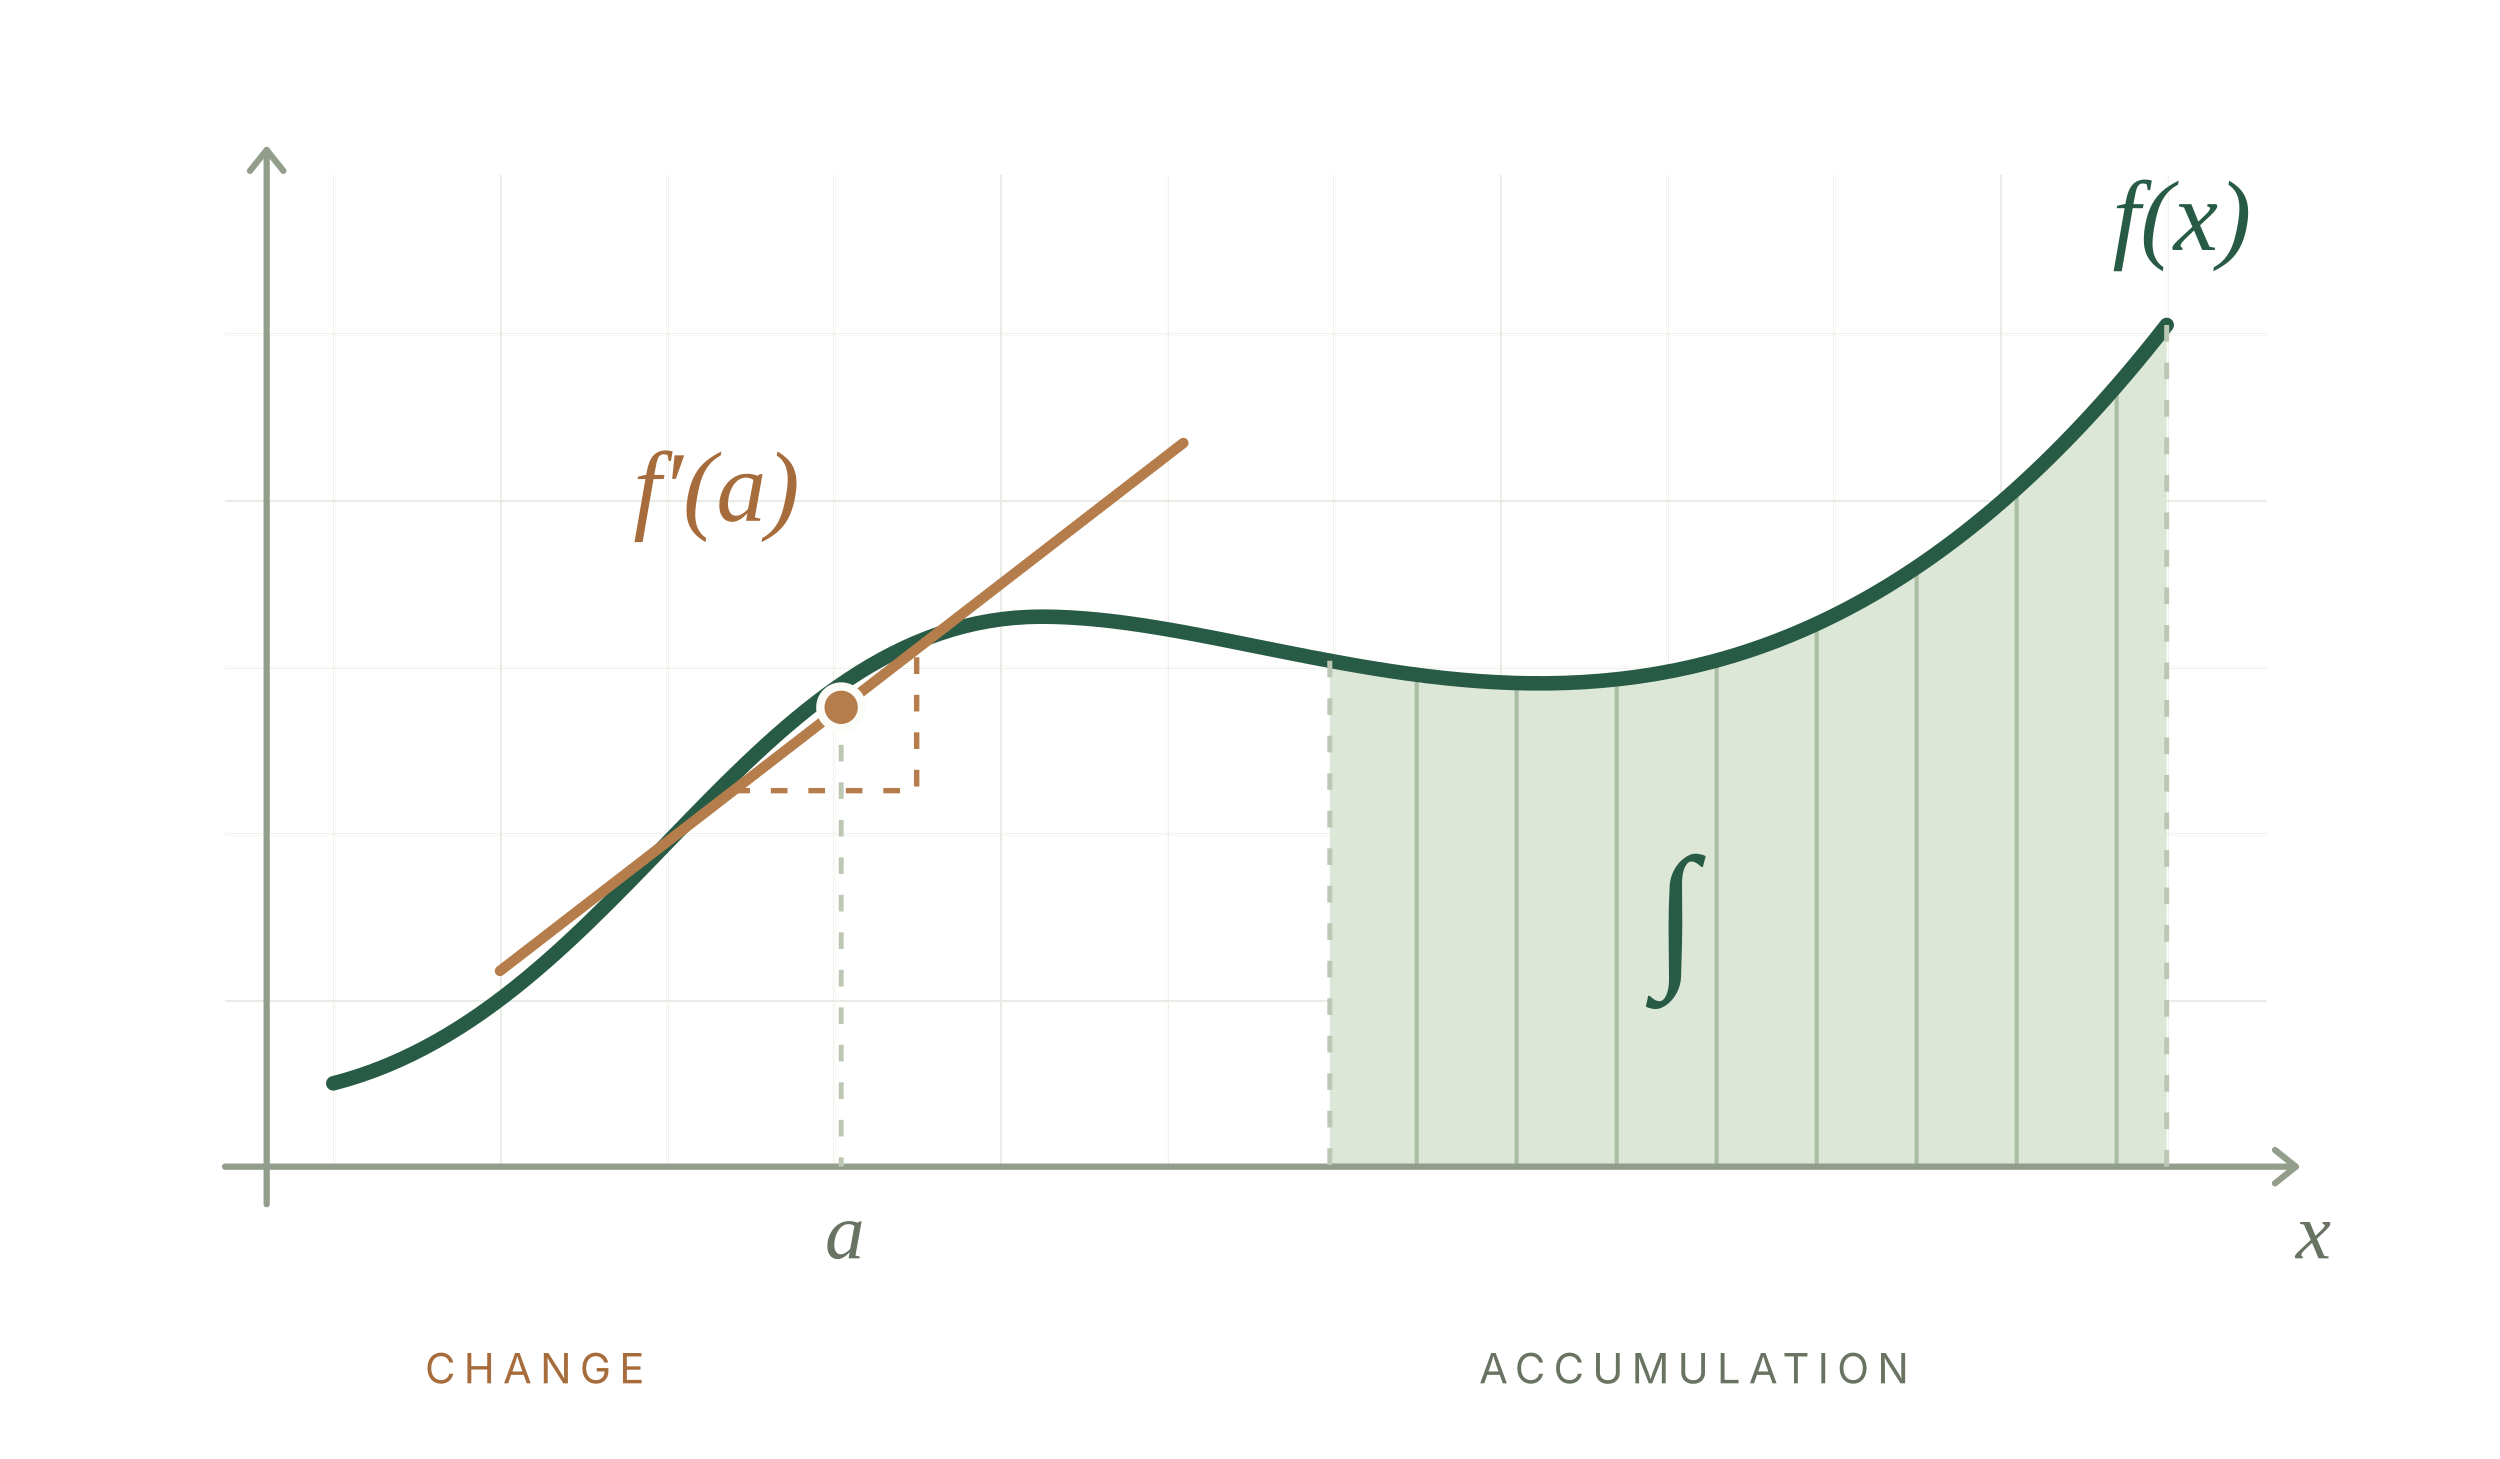
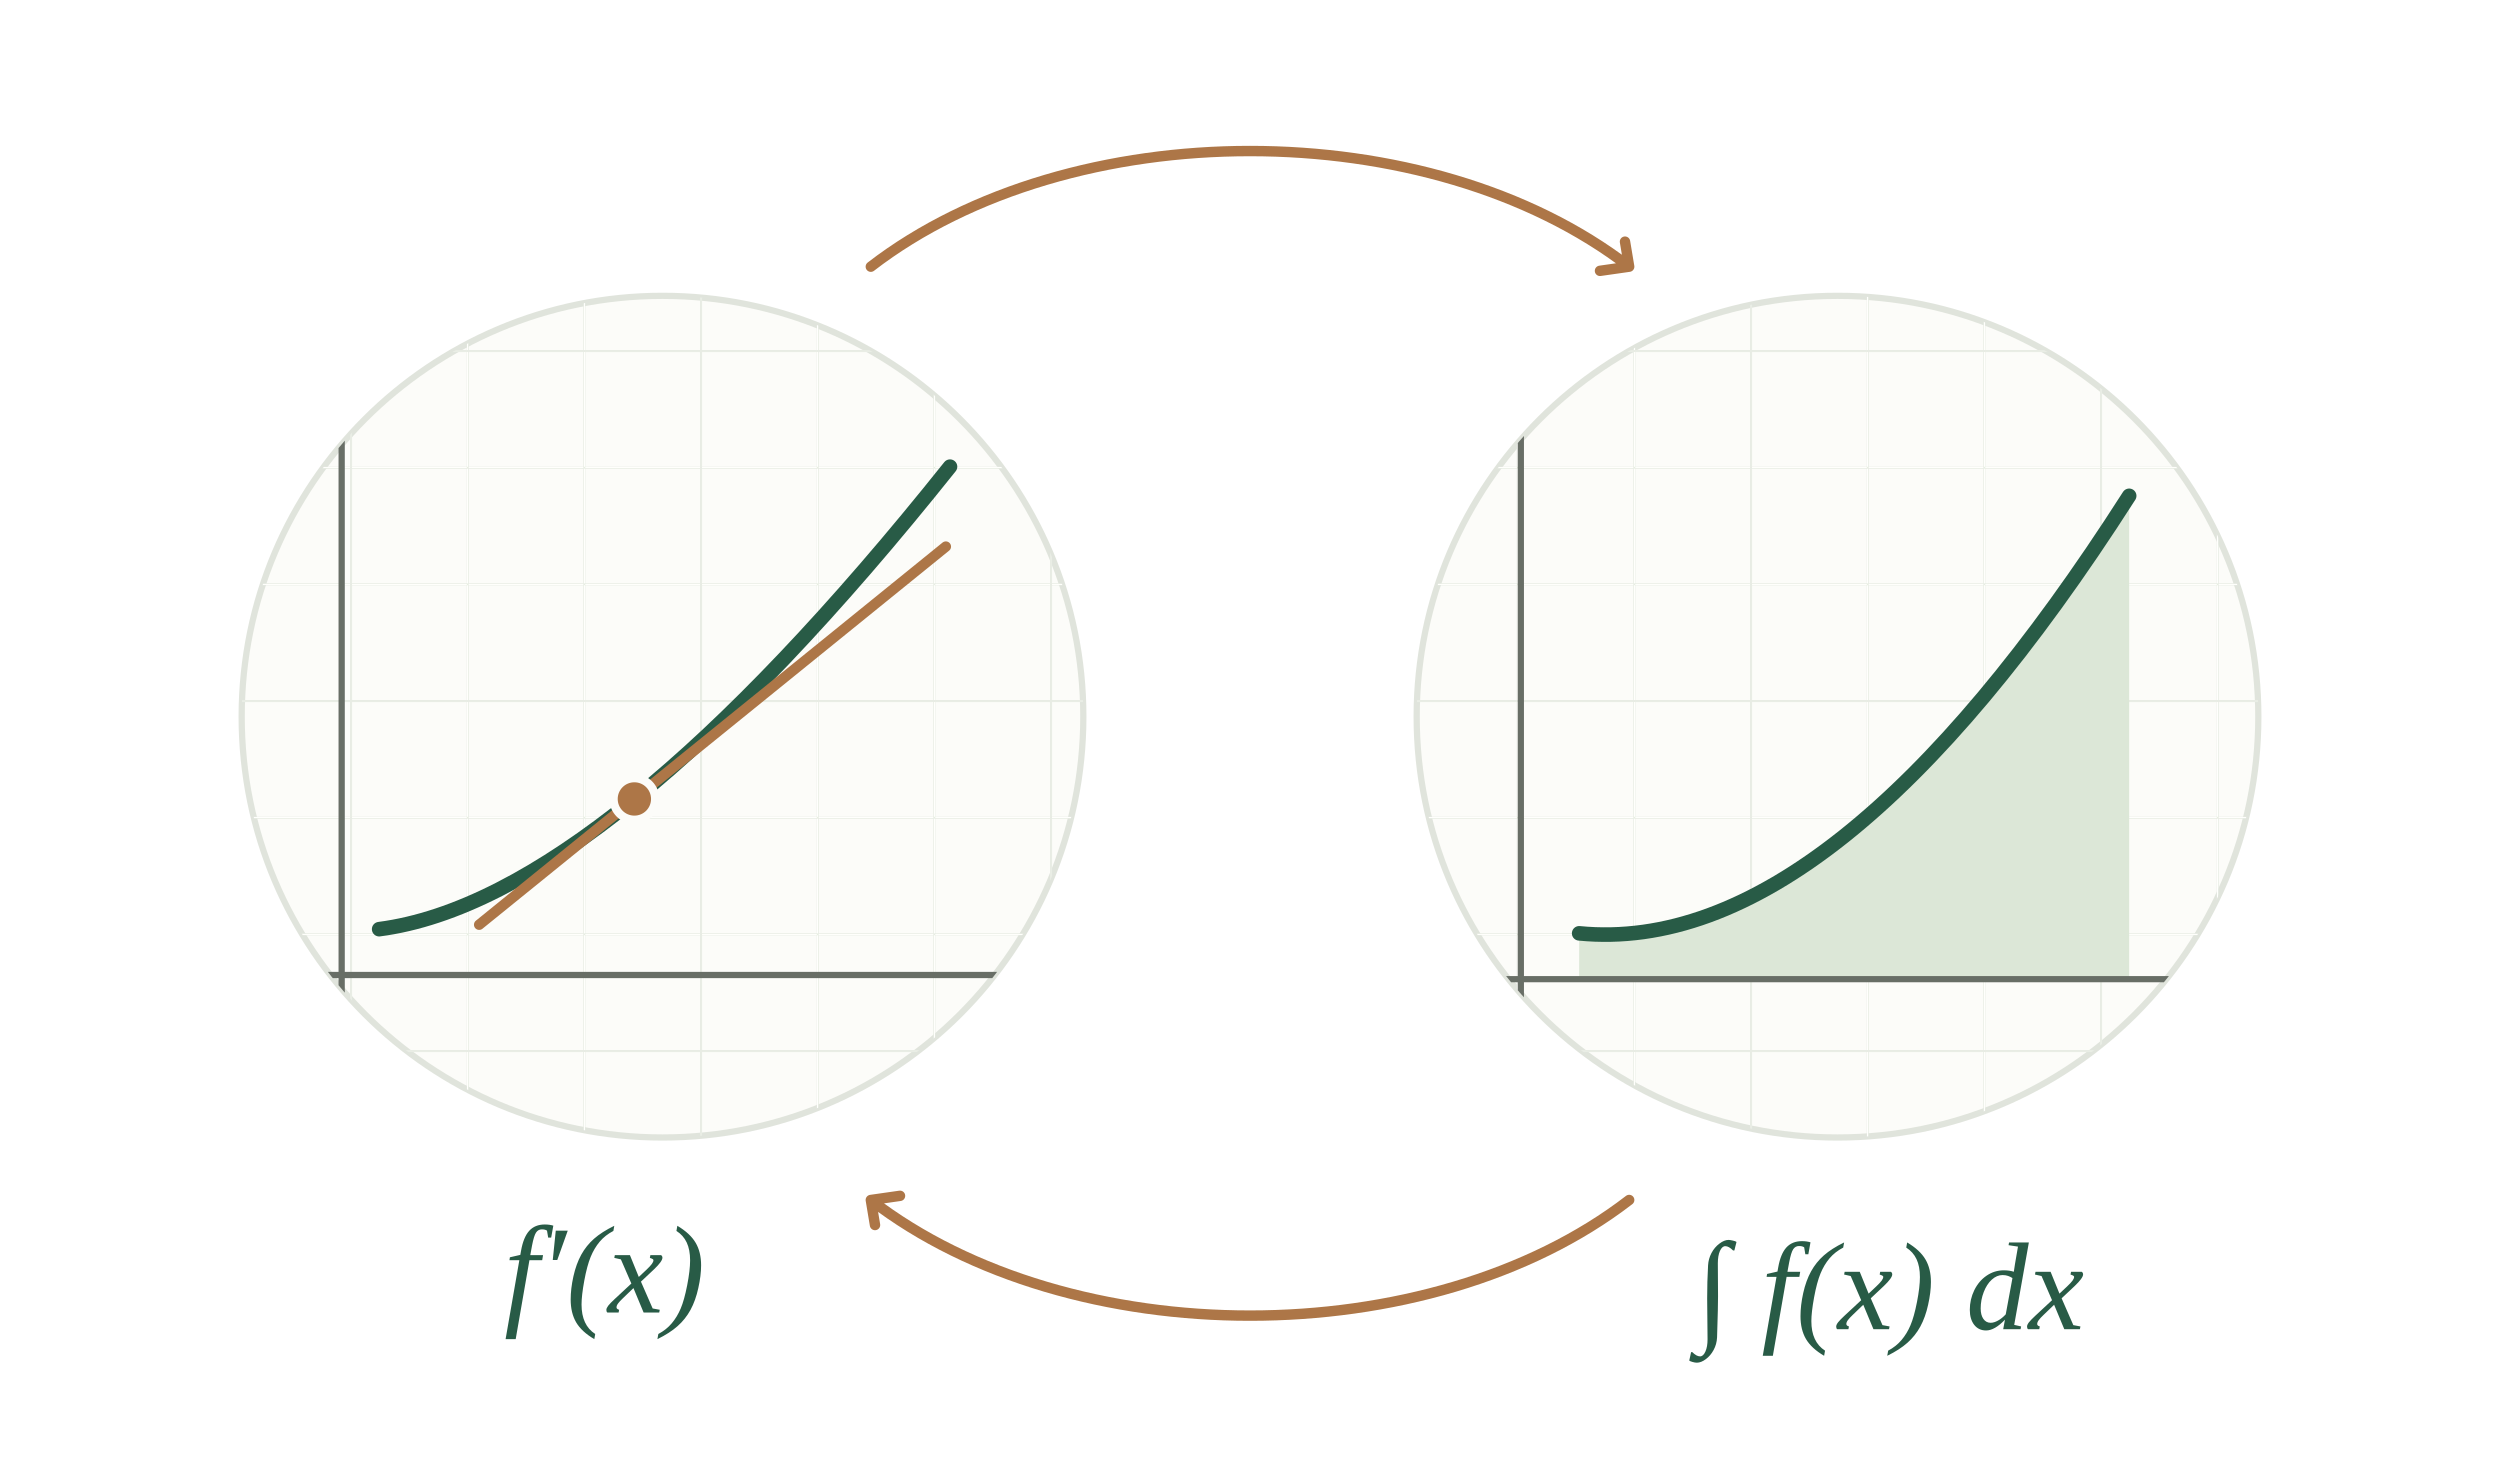
- <svg xmlns="http://www.w3.org/2000/svg" width="600" height="350" viewBox="0 0 600 350" fill="none">
+ <svg xmlns="http://www.w3.org/2000/svg" width="600" height="350" viewBox="0 0 600 350" role="img" aria-labelledby="bridge-title bridge-desc">
+   <style>
+     .diagram-grid { stroke: #e8ece4; stroke-width: 1; fill: none; }
+     .axis { stroke: #686e66; stroke-width: 1.5; fill: none; stroke-linecap: round; }
+     .curve { stroke: #285b46; stroke-width: 3.5; fill: none; stroke-linecap: round; }
+     .tangent { stroke: #ad7647; stroke-width: 2.5; fill: none; stroke-linecap: round; }
+     .math-label { fill: #285b46; font: italic 30px Georgia, 'Times New Roman', serif; }
+   </style>
  <defs>
-     <pattern id="grid" width="40" height="40" patternUnits="userSpaceOnUse">
-       <path d="M40 0H0V40" stroke="#e8ece4" stroke-width="1" />
+     <pattern id="bridge-grid" width="28" height="28" patternUnits="userSpaceOnUse">
+       <path d="M28 0H0V28" class="diagram-grid" />
    </pattern>
-     <clipPath id="area">
-       <path d="M319.156 158.584C377.48 169.42 445.8 173.2 520 78V280H319.156Z" />
+     <clipPath id="bridge-left">
+       <circle cx="159" cy="172" r="101" />
+     </clipPath>
+     <clipPath id="bridge-right">
+       <circle cx="441" cy="172" r="101" />
    </clipPath>
  </defs>
-   <rect x="54" y="42" width="490" height="238" fill="url(#grid)" />
-   <path d="M319.156 158.584C377.48 169.42 445.8 173.2 520 78V280H319.156Z" fill="#dce7d7" />
-   <g clip-path="url(#area)" stroke="#a9bea2" stroke-width="1">
-     <path d="M340 45V285M364 45V285M388 45V285M412 45V285M436 45V285M460 45V285M484 45V285M508 45V285" />
+   <circle cx="159" cy="172" r="101" fill="#fcfcf9" stroke="#e0e4dc" stroke-width="1.5" />
+   <circle cx="441" cy="172" r="101" fill="#fcfcf9" stroke="#e0e4dc" stroke-width="1.5" />
+   <g clip-path="url(#bridge-left)">
+     <rect class="diagram-grid" x="50" y="64" width="218" height="218" style="fill:url(#bridge-grid);stroke:none" />
+     <path d="M70 234H246M82 247V97" class="axis" />
+     <path d="M91 223Q145 216 228 112" class="curve" />
+     <path d="M115 221.931 227 131.184" class="tangent" />
+     <circle cx="152.25" cy="191.75" r="5" fill="#ad7647" stroke="#fcfcf9" stroke-width="2" />
  </g>
-   <path d="M54 280H551M64 289V36" stroke="#929d8b" stroke-width="1.5" stroke-linecap="round" />
-   <path d="m546 276 5 4-5 4M60 41l4-5 4 5" stroke="#929d8b" stroke-width="1.5" stroke-linecap="round" stroke-linejoin="round" />
-   <path d="M80 260C150 242 180 148 250 148C320 148 414 214 520 78" stroke="#285b46" stroke-width="3.5" stroke-linecap="round" />
-   <path d="M120 233.021 284 106.319" stroke="#b47d4b" stroke-width="2.5" stroke-linecap="round" />
-   <path d="M176 189.756H220V155.764" stroke="#b47d4b" stroke-width="1.3" stroke-dasharray="4 5" />
-   <path d="M201.88 169.762V280M319.156 158.584V280M520 78V280" stroke="#bcc8b4" stroke-width="1.2" stroke-dasharray="4 5" />
-   <circle cx="201.88" cy="169.762" r="5" fill="#b47d4b" stroke="#fcfcf9" stroke-width="2" />
-   <g font-family="Georgia, 'Times New Roman', serif" font-style="italic">
-     <text x="152" y="125" fill="#a76c3b" font-size="24">f′(a)</text>
-     <text x="507" y="60" fill="#285b46" font-size="24">f(x)</text>
-     <text x="397" y="232" fill="#285b46" font-size="38">∫</text>
-     <text x="198" y="302" fill="#687361" font-size="19">a</text>
-     <text x="551" y="302" fill="#687361" font-size="19">x</text>
+   <g clip-path="url(#bridge-right)">
+     <rect class="diagram-grid" x="330" y="64" width="218" height="218" style="fill:url(#bridge-grid);stroke:none" />
+     <path d="M379 224Q440 230 511 119V235H379Z" fill="#dce7d7" />
+     <path d="M350 235H530M365 247V97" class="axis" />
+     <path d="M379 224Q440 230 511 119" class="curve" />
  </g>
-   <g font-family="-apple-system, BlinkMacSystemFont, 'Segoe UI', sans-serif" font-size="10" letter-spacing="2">
-     <text x="102" y="332" fill="#a76c3b">CHANGE</text>
-     <text x="355" y="332" fill="#687361">ACCUMULATION</text>
+   <path d="M209 64C257 27 343 27 391 64M390 58l1 6-7 1M391 288C343 325 257 325 209 288M210 294l-1-6 7-1" class="tangent" stroke-linejoin="round" />
+   <g class="diagram-label">
+     <text x="121" y="315" class="math-label">f′(x)</text>
+     <text x="407" y="319" class="math-label">∫ f(x) dx</text>
  </g>
</svg>
